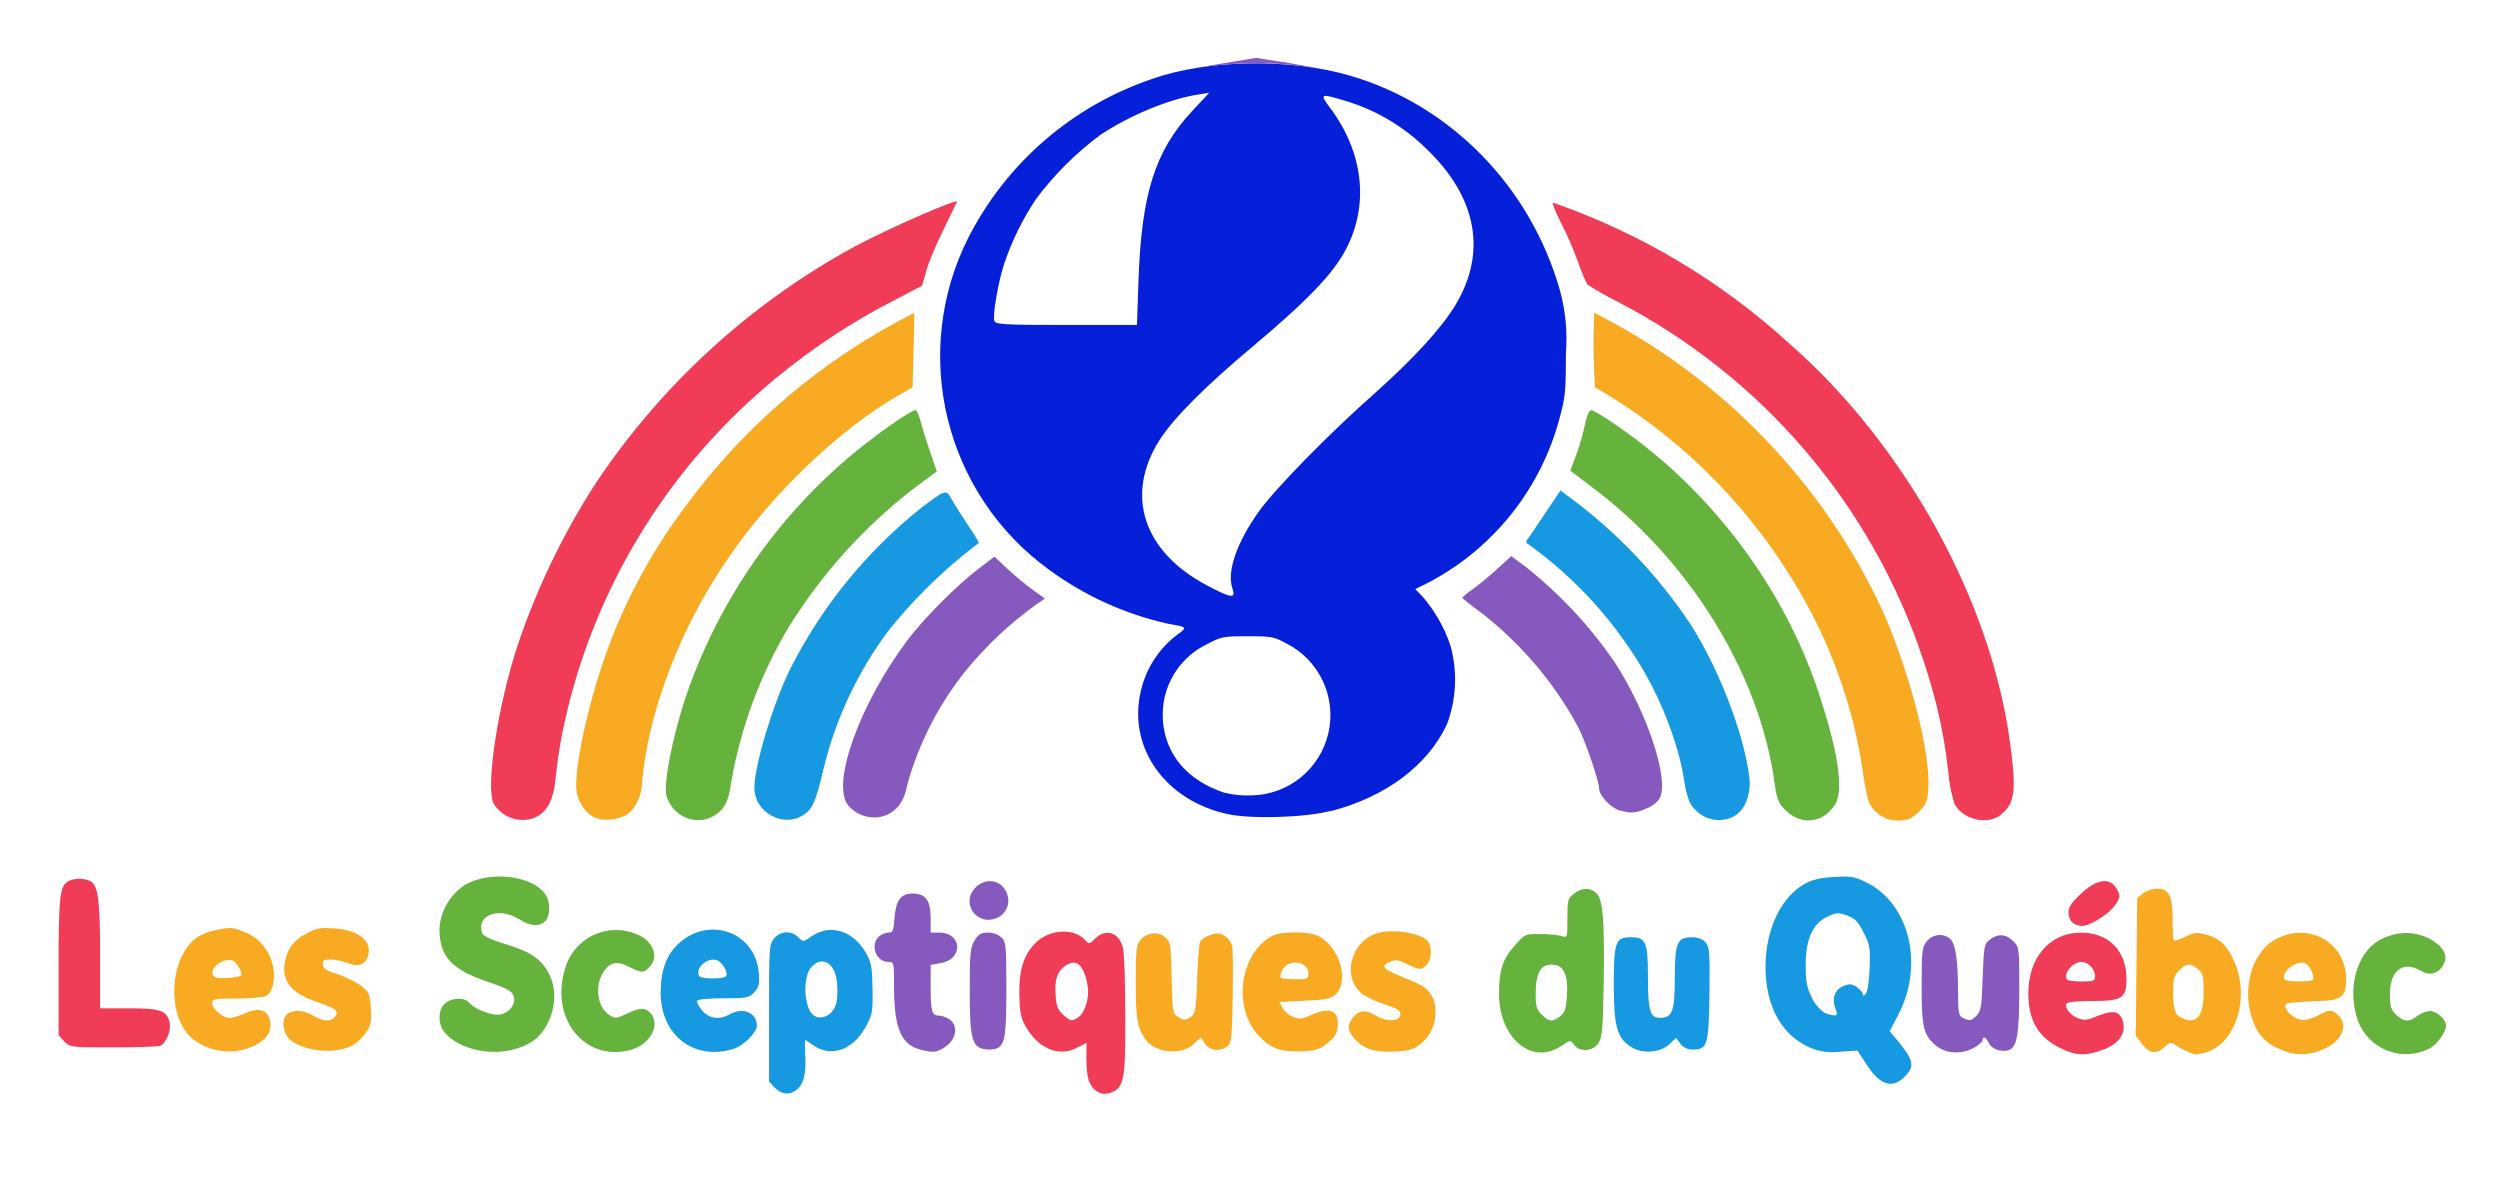
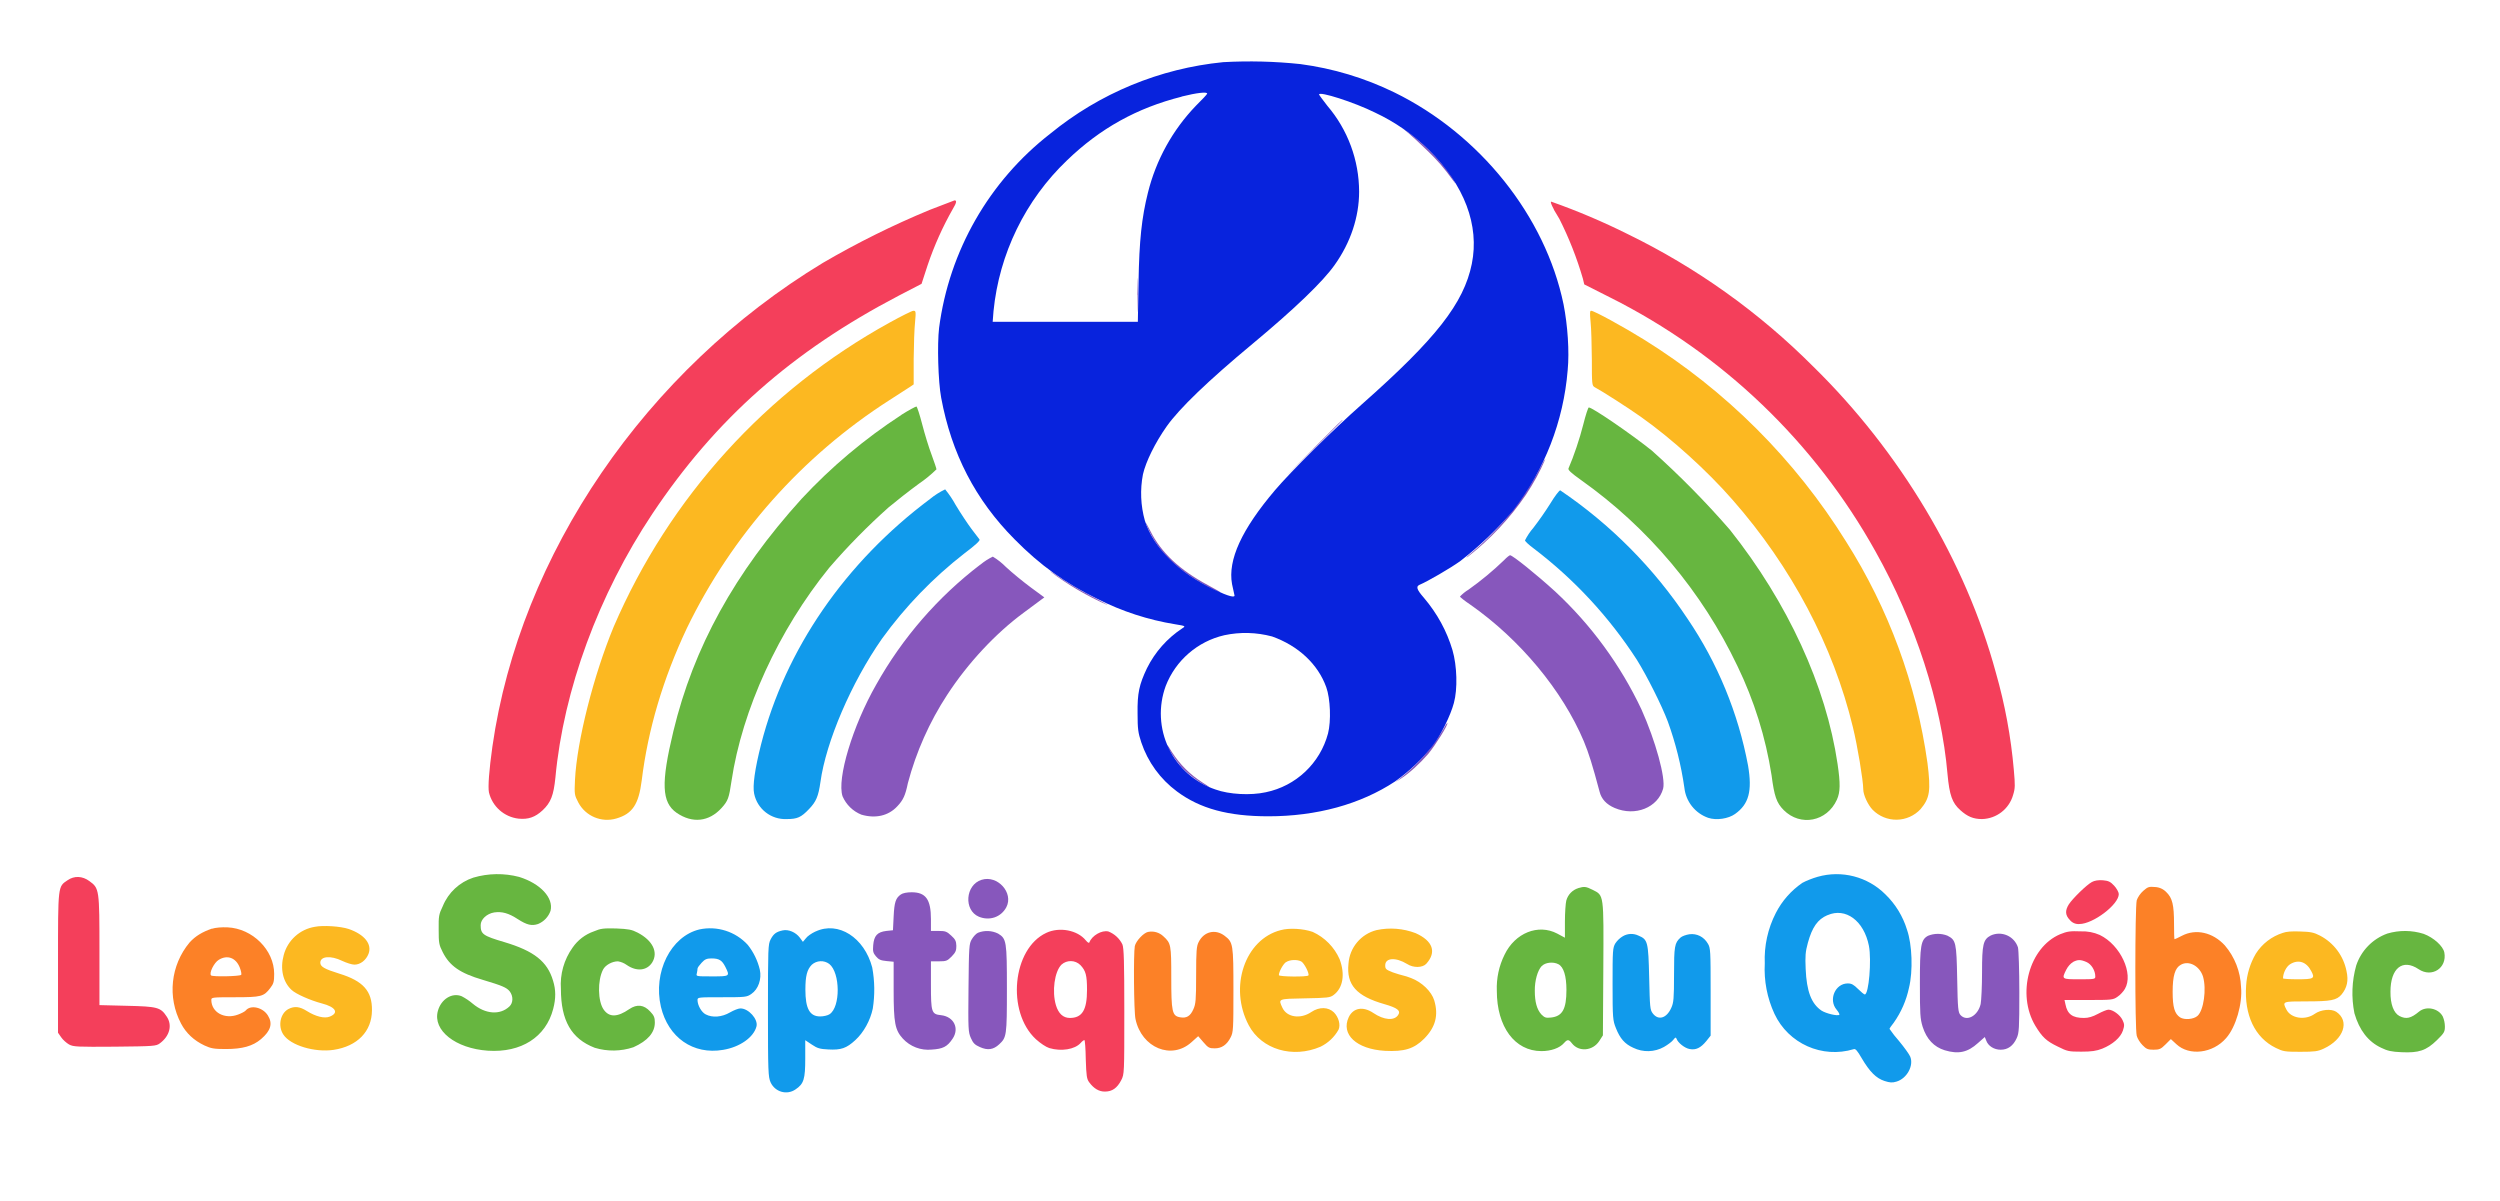
- <svg xmlns="http://www.w3.org/2000/svg" viewBox="0 0 1024 492">
-   <path fill="#0620da" d="M545.3 332.1c-10.6 2.8-33 3.5-42.7 1.3-25-5.5-40.2-26.6-35.6-49a40 40 0 0 1 15.3-24.5c4.1-3 4-3.1-3.8-4.4a130 130 0 0 1-48.6-22A108 108 0 0 1 396.8 97 132 132 0 0 1 472 32.3c22.6-8 56.4-8.5 81-1.3 41.2 12 74 45.6 86 88.1a75 75 0 0 1 2.4 25.5c0 15.2-.2 18-2.6 26.7a107 107 0 0 1-53.1 67l-6 3 3 3.1a60 60 0 0 1 11.4 20 52 52 0 0 1-1.4 32.2c-7.8 16.8-24.9 29.7-47.4 35.6m-50.7-92.3c9.9 5.2 11.7 5.4 10.2 1.1-2.4-6.8 1.8-18.9 10.9-31.6 6.5-9.1 28.3-31.4 46.7-47.7 16.3-14.5 28-27.2 33.7-36.7 13-21.4 8.9-44-11.4-63.6a80 80 0 0 0-34-20.2c-10-3-10.3-2.9-5.8 3.1 14.7 19.7 16.2 43 4 61.9-6 9.1-15.9 19-35.4 35.4Q484 166.3 475.1 180c-14.5 22.6-7 46 19.5 59.9m-87.3-108.4c.6 1.4 4.3 1.6 29.5 1.6h28.9l.6-17.7c1.2-36 6.8-53.6 22-69.9l7-7.5-4.4.7c-12 1.8-28.5 8.7-40.4 16.7a129 129 0 0 0-26.2 26.2 112 112 0 0 0-13 26.5c-2.6 8-4.8 21.4-4 23.4m94.2 193.2a40 40 0 0 0 11 1.1 32.9 32.9 0 0 0 14.3-62.3c-5-2.7-6-2.9-15.8-2.9s-10.9.2-16.5 3.2a32 32 0 0 0-18.2 30.8c.8 14.3 10 25.1 25.2 30.1" />
-   <path fill="#1699e0" d="M328.8 334c-8.4 5.1-19.8-1.4-19.8-11.3 0-8.9 7.2-33.2 14.4-48.2a200 200 0 0 1 54.2-66.7c9.5-7.2 10-7.4 12-3.6 1 1.8 4 6.6 6.7 10.6s4.8 7.4 4.6 7.6l-6.4 5a213 213 0 0 0-30.2 30.4 156 156 0 0 0-27 57.2c-3.2 13.6-4.6 16.6-8.5 19m381.3.4c-6 3.2-13.6 1.1-17.5-4.9-1-1.5-2.2-5.7-2.7-9.4-2-13.8-8.7-32-17.4-46.6a169 169 0 0 0-46.1-50.3c-1.7-1-1.7-1.1 0-3.3l7.2-10.7 5.6-8.3 3.6 2.7a208 208 0 0 1 49.7 52.2c11.5 18 21.8 44.6 24 62.4.9 7-1.8 13.9-6.4 16.2m70 106.7q-7.5 7.5-15.5-5l-3.8-5.8-7.2.5a23 23 0 0 1-12.2-1.7c-12.7-5.5-19.3-19.1-18.1-37.1 1-13.3 6.8-24.6 15.4-29.7 3.6-2 6.3-2.7 12.4-3.1 7-.4 8.4-.2 13.3 2.2 17.8 8.7 23.9 34 13 54.5l-3.4 6.5 3.4 4c6.5 8 7 10.4 2.7 14.7M326.8 446q-4.7 4-9.4-.4L315 443v-28c0-26.6 0-28 2-30.5a6.6 6.6 0 0 1 10-.6c2 2 2 2 5.6-.5 7.9-5.3 17.5-2 22.7 8 1.7 3.3 2 5.9 2.1 14 .1 9.4-.1 10.4-3 15.5-5.2 9.4-14.4 12.4-21.6 7l-3-2c-.2 0-.1 2.5 0 5.6.5 7.5-.4 12-3 14.4m-26.6-16.2c-16.1 4.8-29.6-5.7-29.6-23.2q0-11.8 5.6-18.2c12.1-13.8 33.1-7.6 34.6 10.2.4 4.7.1 5.8-1.9 8-2.1 2.2-3 2.4-12.5 2.4-5.7 0-10.5.4-10.8 1-.4.4.5 2.2 2 4 2.9 3.4 7 4 11.4 1.5 5.3-3 11-.6 11 4.7 0 2.9-5.6 8.4-9.8 9.6m383.6-2c-3.8 3.5-11 4.1-15.6 1.2-5.8-3.6-7.2-8.3-7.2-25.5 0-17.6.7-19.5 6.9-19.5s7.1 1.8 7.1 15.8c0 14.5.8 17.2 5 17.2 5 0 6-2.7 6-16.5 0-14.3 1-16.5 6.9-16.5q3.8 0 5.6 2c1.7 1.9 1.9 3.8 1.7 20.8-.3 21.3-.8 23.2-6.7 23.2q-3.5 0-5.2-2.4l-1.8-2.4Zm63.2-13c1.4.6 3.3 1.2 4.2 1.2 1.4 0 1.5-.4.6-2.8-1.6-4.1-.3-7.7 3.2-9.2 2.5-1 3.4-1 5.5.4 1.4 1 2.5 2.2 2.5 2.8q0 1.4 1.2 0c.7-.7 1.4-5 1.6-10.4.3-8.6.1-9.7-2.5-14.8-2.3-4.6-3.5-5.7-6.9-7-3.7-1.2-4.4-1.1-8 .6q-8.9 4.2-8.8 19.9c0 6.6.5 9 2.4 13a16 16 0 0 0 5 6.2M333.4 416c2.3 1.5 5.5.7 7.5-1.8 1.6-2 2.1-4.1 2.1-8.9 0-7.1-2.5-11.5-6.5-11.5-1.4 0-3.2 1.1-4.4 2.6-3.5 4.4-2.7 17 1.3 19.6m-47-16.2c.9 1.3 10.3 1.3 11 0 1-1.5-1.7-6-4-6.6-4-1-8.8 3.5-7 6.6" />
-   <path fill="#65b23d" d="M292.7 334c-7.4 4.6-17.2.6-19.7-8-1.3-4.7 2.1-22.7 7.6-39.7a223 223 0 0 1 65.9-98c10.3-8.9 26.4-20.3 28.5-20.3.5 0 1.4 2 2 4.3s2.3 8 3.9 12.5l2.8 8.3-9.6 7.1a215 215 0 0 0-51 56.6 186 186 0 0 0-23.7 64.2c-.9 7-2.7 10.6-6.7 13m455-.2c-5.5 3.7-12 2.8-17-2.6-2.3-2.3-3-4.4-3.8-10.3-6.1-45-35-91.7-75-121.5l-8.7-6.6 2.3-6.2c1.3-3.4 3-9 3.6-12.4q1.3-6.1 2.7-6.2c.8 0 5.8 3 11 6.7 38 26.1 68 66.1 82.2 109.3 7.5 22.7 10 38 7.2 44.5-.7 1.6-2.7 4-4.5 5.3m-536.4 95.8c-10.3 3.1-23.2.2-29-6.5-3-3.5-3-9.3-.1-12 2.7-2.5 8-2.7 10-.4 2.3 2.8 9.6 5.5 12.9 4.8 4-1 6.6-4.8 5.1-8-.8-1.7-3.3-3-10.5-5.4-14.8-5-19.7-10.3-19.7-21.7a23 23 0 0 1 10.4-17.9c9.6-5.8 26.8-4.1 32.6 3.3 2.6 3.2 2.6 9.3.2 11.6q-3.8 3.5-10.7-1c-8.5-5.1-17.8-1.4-14.9 6 .4 1 3.7 2.5 7.8 3.8 3.9 1.1 8.7 2.9 10.6 3.9 10.3 5.1 13.9 17.2 8.6 28.5-2.7 5.7-6.6 9-13.3 11m428.2-1.2c-12 8.2-25.5-3.2-25.5-21.3 0-9.7 1.5-14.4 6.6-20 4.1-4.6 4.2-4.6 10.5-4.5 3.5 0 7.4.4 8.6.8 2.3.8 2.3.7 2.3-7.2 0-7.5.2-8.2 2.6-10.1 3.3-2.6 6.8-2.7 9.3-.2 2.7 2.7 3.3 10.4 3 36.7-.4 19-.6 22.3-2.2 24.7-2.2 3.4-7.8 3.8-10 .6-1.5-2-1.5-2-5.2.6m-381 1.5c-18.8 5.2-33.3-12.6-27.1-33.1a21.7 21.7 0 0 1 29.5-14.2c6.7 2.7 9.2 9.3 5.1 13.4-2.5 2.5-3.1 2.5-8.2 0-5-2.7-8.2-2-10.8 2.3-3.5 5.7-2.3 14.2 2.5 17.3 2.5 1.6 2.8 1.6 7.1-.4 5.4-2.7 7.6-2.7 9.8-.4 4.3 4.8 0 12.9-8 15.1m736.4-.4a21 21 0 0 1-28.8-11c-5.4-14.5 0-31 11.6-34.9a21 21 0 0 1 17.2.6c5.6 3 8 6.7 6.3 10.3-1.8 4-5.6 5.3-9.2 3.2-7.5-4.5-13-.5-13 9.5 0 5 .4 6.2 2.6 8.4 3.3 3 5.3 3 8.7.4a10 10 0 0 1 5-2c2.9 0 6.7 3.4 6.7 6 0 2.7-3.8 7.9-7 9.5m-363.4-14c2.9 3 4.5 3.1 7.6.6 1.9-1.5 2.4-3 2.7-8.3q1-13-6.3-12.8c-4.5 0-6.5 3.6-6.5 12 0 5.1.4 6.5 2.5 8.6" />
-   <path fill="#8559bd" d="M364.7 333c-5.3 3.3-12.8 2-17.1-2.9-7.5-8.3 4.3-41.5 24.1-67.9 6.8-9 20.1-22.4 29.2-29.3l6.4-4.9 5.6 5.2c3 2.8 7.7 6.7 10.4 8.6l4.7 3.4-3.7 2.5a150 150 0 0 0-28.7 27 130 130 0 0 0-24 46.8q-1.5 8.4-6.9 11.5m310-2c-4.6 2.1-6.6 2.3-11.4.9-3.6-1-8.3-6.1-8.3-9s-5.5-19-8.6-25.1a149 149 0 0 0-39.8-46.9c-4.1-3-7.5-5.7-7.6-6s2-2 4.4-3.7 7-5.5 10-8.3l5.6-5.1 5.7 4.2a179 179 0 0 1 36.7 39.3c12.8 19.7 22 46.6 18.7 55q-1.2 2.8-5.3 4.7m134 98c-4.9 3-11.7 2.7-15.8-.7-5.2-4.4-5.9-7.5-5.9-24.6 0-14.1.2-15.7 2-18 2.4-3 6.4-3.6 9.4-1.4 2.4 1.7 3.5 8.4 3.5 21.5.1 10 .2 10.3 2.6 11.4 2.2 1 2.9.9 4.8-1 2-2 2.3-3.5 2.7-15.8.5-12.8.6-13.7 2.9-15.5 3.2-2.6 6.7-2.4 9.6.6 2.5 2.4 2.5 2.7 2.5 20 0 18.6-1 23.8-4.6 24.7-3.1.8-6.8-.6-7.9-3-1-2.3-2.5-3-2.5-1.2 0 .6-1.5 2-3.2 3m-421.6-.3c-3.6 2.4-4.6 2.6-10 1.3-8.2-2-11.1-8.7-11.1-26 0-9.8 0-10-2.4-10-5 0-7.5-7-3.8-10.4a7 7 0 0 1 4-1.6c1.7 0 2-.8 2.4-6 .5-7.2 2.6-10 7.4-10 5.3 0 7.4 2.8 7.4 10v6h3.5c9.5 0 10 11 .5 12.5l-4 .7v8.8c0 10.4.5 12 3.4 12 1.2 0 3.2.7 4.4 1.6 3.6 2.5 2.7 8.1-1.7 11.1m21.5.5c-.6.4-2.2.7-3.6.7-7-.2-8-3-8-24.1 0-15.5.2-17.6 2-20.6 1.6-2.6 2.6-3.2 5.5-3.2a8 8 0 0 1 5.5 2c1.9 1.9 2 3.3 2 21 0 18.6-.5 22.3-3.4 24.2m-.3-53.3c-8.3 3.8-15.3-6-8.9-12.4 3.5-3.5 8.7-3.4 11.5.1 3.4 4.3 2.1 10.2-2.6 12.3m131.2-348a157 157 0 0 0-48.3-.3l6.2-1.1 16.8-2.8 14.2 2.2zm39.1 13.8" />
-   <path fill="#f13c58" d="M220.6 334.1c-6 3.6-14.2 1.5-18.2-4.6-3.8-5.9 1.4-40.7 9.9-66a296 296 0 0 1 32-66A300 300 0 0 1 350 101c14.7-7.8 42-19.7 42-18.4L386.5 94c-3 6-6.2 13.6-7.1 17l-1.7 6-12.6 6.6a269 269 0 0 0-65 47.3 253 253 0 0 0-66.5 115.2c-3.3 13-4.8 21-6.1 33.4-.8 7.6-3 12.2-7 14.6m598.8-.2c-5.4 4.2-15.5 1.7-18.7-4.6a57 57 0 0 1-2.6-13.2c-1.7-15.6-4.7-29-10-45.1a256 256 0 0 0-125.6-147.5 121 121 0 0 1-12.1-6.9c-.6-.6-2.3-4.7-3.9-9.1a132 132 0 0 0-7-16.2c-2.3-4.6-3.8-8.3-3.3-8.3a280 280 0 0 1 96.8 57.7c47.5 41.6 82.8 105.6 90.5 164.1 2.6 19.4 1.9 24.4-4.1 29.1M456.2 447c-3.7 2-7.3 1-9.5-2.8q-1.7-2.8-1.7-10v-7l-4 2c-7.5 4-16.3 0-21.3-9.5-1.7-3.3-2.1-5.9-2.2-13.1 0-10 1.9-15.7 6.9-20.6 5.5-5.4 15.6-6 20-1 1.7 1.8 1.8 1.8 4.1-.5 4.3-4.3 9.7-2.7 11.4 3.4.6 1.8 1 14 1 27.2.2 25.5-.4 29.6-4.7 32M65.4 428.4c-1 .3-9.5.6-19.1.6-17.2 0-17.5 0-20-2.4L24 424v-28c0-28.7.5-33.2 4-35.1a11 11 0 0 1 9 0c3.2 1.7 4 7.6 4 30.3V413h11.8c13 0 15.6.9 16.7 6 .7 3.3-1.5 8.4-4 9.4m796 1.5c-7.2 2.7-10.8 2.6-17-.3-9.4-4.4-13.7-11.4-13.7-22.6-.1-14.6 8.7-25 21.5-25 11.4 0 18.7 7.4 18.7 19 0 7.9-1.8 9-14 9-5.4 0-10.1.4-10.5 1-1 1.6 1.3 4.7 4.5 6 2.8 1.1 3.8 1 8.5-1 6.2-2.5 9-1.7 10.1 2.6 1.2 4.8-1.8 9-8 11.3m0-54.7c-5.8 4-8.8 4.8-11.6 3.4q-2.4-1.1-2.7-4.2c-.2-2.5.5-3.9 4.5-7.8 6.9-6.7 12.4-7.5 15.3-2.4 1.3 2.5 1.3 3 0 5.5a21 21 0 0 1-5.5 5.5m-426.1 40.5c3.2 2.7 3.5 2.8 6.4.8 2.6-2 4.4-8 3.6-12.6q-2.2-13-9-8.4c-3.4 2.2-4.7 6-4.1 12.4.3 4.4 1 5.9 3.1 7.8m411.3-14.4c.3.4 3 .7 6 .7 4.8 0 5.3-.2 5.3-2.2 0-2.9-2.8-5.8-5.6-5.8-3.7 0-7.8 5.3-5.7 7.3" />
-   <path fill="#f8ab22" d="M257.7 332.9c-3.3 3-11 3.8-14.9 1.6A15 15 0 0 1 236 322c0-13 6.7-40.6 14.7-60.9a229 229 0 0 1 30.2-53.9 262 262 0 0 1 93.5-79c.2.3 0 7.2-.2 15.4l-.4 15-7.2 4.2c-21 12.3-45.5 35-62.5 57.7-15.7 21-27 43-34.5 67.3A165 165 0 0 0 263 320c0 5.2-2 9.9-5.3 13m528-.2c-3 2.7-4.5 3.3-8 3.3a13 13 0 0 1-12-7.1c-.8-1.9-2-7.4-2.6-12.4a206 206 0 0 0-29.3-79.8 229 229 0 0 0-80.5-78.2 259 259 0 0 1-.3-30.5 259 259 0 0 1 118.6 123.1c11.3 26.4 19.4 58.4 18.2 72.5-.4 5-1 6.1-4.1 9M904 430.9a21 21 0 0 1-4.5 1c-1.3 0-6.5-2.4-8.8-4.1-1.4-1-2.1-.9-4 1q-5 4.7-9.3-1.2l-2.6-3.4.3-28.2.3-28.2 2.4-1.9c1.3-1 3.8-1.9 5.6-1.9 5 0 6.5 2.8 6.5 12.6 0 4.4.2 8.3.5 8.6s2.4-.4 4.7-1.5c3.6-1.8 4.6-2 8.7-.8 5.7 1.4 9.2 5.1 12 12.5 5.4 14.5-.3 31.6-11.8 35.5m-799-3a24 24 0 0 1-26.7-2.9c-10.5-9.7-8.7-33.9 3-41.5a30 30 0 0 1 7.8-2.7c4.8-1 6.2-1 10.4.7a19 19 0 0 1 12 13c1.6 5.7.5 11.8-2.6 13.5-1 .5-6.4 1-12 1-9.2 0-10 .1-10 2 0 2.2 4.5 6 7.2 6 1 0 3.9-.9 6.3-2 5.3-2.4 9-1.5 10.1 2.6q1.6 6.4-5.4 10.2m438.6-.5c-3.3 2.6-4.7 3-10.5 3.3-8.5.3-12.7-1.1-17.3-6-11.2-11.4-8.3-34.2 5.3-41.3 3.6-1.9 15-1.8 18.7 0 9 4.7 13 18.7 7 24.2-1.7 1.5-4.2 2-12.5 2.4l-10.3.5 1.2 2.4c.7 1.4 2.6 3 4.3 3.7 2.6 1 3.6 1 7.3-.7q11.9-5.3 11 4.7c-.3 2.9-1.2 4.4-4.2 6.8m406.6 3a20 20 0 0 1-16.3-.5 18 18 0 0 1-10.6-10.1 32 32 0 0 1 .2-25.6c1.4-2.9 4-6.3 5.8-7.6 13.6-10.2 31.6-1.8 31.6 14.7 0 7-2.1 8.7-11.2 8.8a152 152 0 0 0-12 .8c-2.6.2-2.2 2.7.8 5 3.3 2.6 6 2.6 10.9.1s5.6-2.5 8.3 0c4.6 4.3.9 11.6-7.5 14.4M489 427.6c-5 4.8-15.7 3.8-19.8-1.8-3.3-4.6-4-8.4-4-23.3 0-12.7.2-15.3 1.7-17.2 2.5-3.3 7.2-4 10.2-1.5 2.4 2 2.5 2.5 2.8 16.6s.4 14.7 2.7 16.2c1.8 1.2 2.8 1.3 4.4.4 2.6-1.4 3-2.9 3.4-17.5.2-6.6.8-12.8 1.1-13.7.5-1 2.3-2.2 4.2-2.8 2.9-1 4-.9 6 .4a8 8 0 0 1 3 4c.3 1.2.4 10.7.2 21-.3 17.2-.5 18.9-2.2 20.2-3.2 2.3-7.3 1.8-9.2-1.2l-1.7-2.5Zm-344.4.5c-6.6 3.7-19 2.8-25.3-1.8-3.4-2.5-4.3-9-1.6-11 2.6-1.9 6.9-1.6 10.6.7q5.9 3.5 8.6.8c2.4-2.4 1-3.7-6.8-6.3-11.5-3.8-15.5-9.4-13-18.2 1.2-4.7 3.8-7.6 9.3-10.4 3.4-1.8 5.2-2 11-1.6 9.8.8 15.2 5.4 13.3 11.4-1 3.4-4.2 4.5-8.2 2.8-2-.8-5.2-1.5-7-1.5-3 0-3.5.3-3.2 2.2.2 1.7 1.7 2.6 6.5 4 3.4 1.2 7.6 3.3 9.4 4.8 3 2.4 3.3 3.3 3.7 9 .3 5.6 0 7-2 10a20 20 0 0 1-5.3 5.1m436.2.3c-2 1.5-4.6 2.1-9.5 2.3-8 .3-11.7-.7-15.4-4.1-3.8-3.6-4.4-6.3-2-9.5 2.5-3.4 5.4-3.7 9.7-1.1 4.4 2.7 10 2.4 10-.5 0-1.6-1.3-2.4-6.1-4a46 46 0 0 1-8.7-3.8c-9.5-6.3-6.1-22 5.4-25.5 6.8-2 19 .2 21 3.8 1.5 3 1 7.5-1 9.4-2.3 2-2.6 2-7.9-.5-3.5-1.7-4.8-2-6.8-1-4.5 2-3.6 2.9 9.1 8 7 2.7 9.8 6.9 9.3 13.9a16 16 0 0 1-7.1 12.6m312.6-11.6q9.3 4.7 9.2-10.5c0-6.7-.3-7.7-2.4-9.4-3-2.5-4.7-2.4-7.6.6-2 2-2.5 3.4-2.5 8.2 0 7.6.7 9.9 3.3 11.1m42.4-15.6c.5 1 10.7 1 11.5.2 1.1-1-1.3-6.3-3.2-6.9-3.9-1.2-10 3.8-8.3 6.8M88 400.2c1.3.9 9.8.3 10.8-.7.8-.7-1.9-5.4-3.4-6-4.4-1.7-11 4.3-7.4 6.7m436.6.3c.4.3 3 .6 6 .6 5 0 5.3-.1 5.3-2.5 0-5-8.5-6-10.8-1.1-.6 1.3-.8 2.7-.5 3" />
+ <svg xmlns="http://www.w3.org/2000/svg" viewBox="0 0 1810 869">
+   <path fill="#fc8127" fill-rule="evenodd" d="M1551.7 645c-2.1 1.8-4 4.7-4.7 6.8-1.3 4.9-1.4 93.5 0 98.1.5 2 2.4 5 4.2 6.8 2.7 2.8 3.9 3.3 8 3.3 4.2 0 5.3-.5 8.6-3.8l3.9-3.9 4 3.7c9.3 8.7 26.4 6.7 36-4.4 7.1-8 12-25 10.8-37.1a49 49 0 0 0-11.7-30c-8.7-9.5-21-12.3-31.1-7-2.7 1.4-5 2.5-5.3 2.5s-.4-5-.4-11c0-13.9-1.2-18.8-5.5-23a12 12 0 0 0-8.3-3.8c-4.4-.4-5.2-.1-8.5 2.8M153.5 672.3c-7 2.4-12 5.4-16.2 10a53 53 0 0 0-6.2 58.8q5.5 10.4 16.9 15.8c4.8 2.2 6.8 2.6 15.5 2.6 12 0 19.5-2.1 25.5-7.2 7-6 8.6-11.2 5-17-3.6-6-12.5-8-16-3.8-.6.8-3.1 2.1-5.5 3-9.8 3.8-19.5-1.5-19.5-10.6 0-1.8.9-1.9 17-1.9 19.2 0 21-.5 25.7-6.7 2.4-3.1 2.8-4.6 2.8-10.2 0-17.3-15.7-32.9-33.8-33.7-4.2-.2-8.8.2-11.2 1m677.7 2.3c-3.3.7-8.8 6.6-9.6 10.3-1 5.3-.7 47.5.5 52.8 4.4 20.9 26.2 29.8 40.6 16.7l4.8-4.3 3.8 4.4c3.4 4 4.3 4.4 8.1 4.4q7.6.1 11.6-8c1.9-3.6 2-6 2-34 0-33.5-.2-34.8-6.4-39.5-6.7-5.1-15-3.1-18.8 4.6-1.5 2.9-1.8 6.4-1.8 23.9 0 18-.3 21-2 24.7-2.2 5-5 6.7-9.7 5.8-5.7-1-6.3-4-6.3-29 0-23.4-.2-24.6-5.7-29.6-2.9-2.8-7.1-4-11-3.2m-672.9 20.2c-3.4 2-7.2 9.7-5.6 11.3 1.1 1.1 20.6.7 21.8-.4.4-.4 0-2.8-1-5.3-2.8-7.1-9-9.4-15.2-5.6m1420.5 3.6c-4.2 2.3-5.9 8-5.9 19.6 0 11.2 1.4 15.8 5.4 18.5 3.2 2 9.8 1.4 12.6-1.1 4.5-4 6.6-19.4 4-28.4-2.4-7.7-10.2-12-16.1-8.6" />
+   <path fill="#8757bc" fill-rule="evenodd" d="M1019.5 96.2c2.2 1.8 8.2 7.3 13.3 12.3 8.2 7.9 12.1 12.4 19.5 22.5 1.7 2.4 1.7 2.4 0-.9-4.8-8.9-20.1-25-32.3-34l-4.5-3.2zm-196 117.3c0 11 0 15.6.2 10.3s.2-14.3 0-20c-.1-5.7-.3-1.3-.3 9.7M951 324.8l-20.5 20.7 20.8-20.5 20.7-20.7c0-.8-2 1.2-21 20.4m164.6 13a205 205 0 0 1-51.6 63.7q-3.8 3.3-1.3 1.7a200 200 0 0 0 42.1-44.9 167 167 0 0 0 14-25.7c-.2-.3-1.7 2.1-3.2 5.3m-286 41.2a75 75 0 0 0 20.7 29.3c7 6.2 17.3 13 26.4 17.6 10 5 8.7 3.5-2-2.2-20.6-11-34-23.6-41.8-39.2-2.2-4.4-3.7-6.9-3.3-5.5m259.3 26.6a223 223 0 0 1-25.7 21.3 30 30 0 0 0-6.2 5c0 .4 3.4 3.1 7.7 6 35.8 25.1 66.5 62 82 98.8 3.6 8.7 6.2 17 11.4 36.5q2 8 11 11.8c14.8 6.3 31.2-.3 35-14 2-7.5-5.5-34.7-15.7-57.4a279 279 0 0 0-62.4-85.3c-13.7-12.5-30.9-26.3-32.7-26.3-.5 0-2.5 1.6-4.4 3.6m-379.2 3.2a284 284 0 0 0-75.4 87c-17 29.8-28.5 68-24.3 80.7a25 25 0 0 0 13.6 13.3c10.2 3 19.6.9 26-6 4.3-4.5 5.9-8 7.7-16.8a220 220 0 0 1 28.5-64c15-23 35-44.4 55.2-59.3l12.8-9.5 2.3-1.7-9.8-7.2c-5.4-4-13.5-10.6-18-14.8a48 48 0 0 0-9.5-7.5 44 44 0 0 0-9 5.8m50.6 5a209 209 0 0 0 41.3 24.2c.5 0-5-3.1-12.3-6.8-7.2-3.7-16.8-9.4-21.4-12.6s-8-5.3-7.6-4.8m284.2 114.8a128 128 0 0 1-30.6 34.7l-3.5 2.8 3.5-2.2c6.3-4 14.2-11.3 20-18 5.3-6.4 14.7-21.5 13.9-22.4-.3-.2-1.7 2-3.3 5.1m-199.6 11c0 1.5 5.7 10.2 10.2 15.6a74 74 0 0 0 20 14.8c.7 0-1.5-1.6-4.8-3.6a72 72 0 0 1-21.8-21.7c-2-3.4-3.6-5.7-3.6-5.1M710.6 637c-11.7 3.7-13 22-1.9 26.7 7.8 3.2 16.1.3 19.9-6.9 5.4-10.4-6.4-23.5-18-19.8m-58.4 10.6c-3.7 2.6-4.7 5.5-5.2 15.9l-.5 10-4.8.5c-6.5.8-8.9 3.4-9.5 10.3-.4 4.6 0 5.7 2 8.1s3.5 3 7.6 3.4l5.2.5v20.6c0 23.7 1 28.8 6.6 35a25 25 0 0 0 21 8c8-.5 11.2-2 15.1-7.9 5-7.4 1-15.9-8.3-17-7-.7-7.4-2-7.4-22.2V696h5.8c5.3 0 6-.3 9.2-3.5 2.9-3 3.4-4.3 3.4-7.7-.1-3.5-.8-4.8-3.8-7.5-3.1-2.9-4.2-3.3-9-3.3H674v-8.5c0-14.3-3.7-19.5-14-19.5-3.4 0-6.4.6-7.8 1.6m55.9 27.7c-1.4.6-3.4 2.8-4.5 4.7-2 3.3-2.1 5.3-2.4 35.2s-.2 32 1.7 36.3c1.6 3.7 2.9 5 6.6 6.6 5.6 2.5 9.7 1.9 13.9-2 5.4-5 5.6-6.3 5.6-40.2 0-34.5-.3-36.3-6.4-40a18 18 0 0 0-14.5-.6m687.8 2.2c-5.2 2.8-5.9 7-5.9 34.4 0 22.3.2 25.6 2 31.5q4.3 13.4 16 17c10 3 16.6 1.5 24-5.2l5-4.4 1 2.5c1.4 4 5.7 6.7 10.5 6.7q7.8 0 11.6-8.4c1.7-3.7 1.9-7 1.9-33.1 0-16-.5-30.6-1-32.6a14.4 14.4 0 0 0-19.7-8.6c-5.5 2.9-6.3 6.4-6.3 26.6 0 9.9-.5 20.3-1 23-2 8.6-10 13-14.6 8-1.7-2-2-4.3-2.4-26.3-.5-26.5-.9-28-7.1-31.2a19 19 0 0 0-14 .1" />
+   <path fill="#119aeb" fill-rule="evenodd" d="M673.3 361.3C612 407.1 568.6 470 551 539c-4.5 17.8-6.2 30-5 35.6a23 23 0 0 0 23.7 18.4c7.5 0 10.3-1.2 16-7.2 5.2-5.4 6.8-9.2 8.3-19.6 4-29.1 22.3-71.9 44.5-103.7a304 304 0 0 1 59.8-61.9q11.6-8.7 10.9-10l-5.8-7.6c-2.7-3.6-7.9-11.4-11.5-17.4a74 74 0 0 0-7.6-11.3 54 54 0 0 0-11 7m449.1 3.3a225 225 0 0 1-12.2 17.5 44 44 0 0 0-6.1 9.1c0 .7 2.8 3.3 6.2 5.8a319 319 0 0 1 74.8 80.7c7.4 11.9 18 33 22.4 44.7a241 241 0 0 1 12 48 26 26 0 0 0 17.2 21.7c6 2 14.6.7 19.5-2.8 10-7.1 12.5-16.6 9.4-35a282 282 0 0 0-43.8-106.3 338 338 0 0 0-92.2-93c-.7 0-4 4.3-7.2 9.6M1316 634.8c-3.6 1-8.6 3-11.1 4.4a59 59 0 0 0-19.2 21.8 73 73 0 0 0-8 36.5 77 77 0 0 0 7 36.5 48 48 0 0 0 57.4 25.6c1.2-.5 2.6 1 5.8 6.6 5.8 9.8 10.4 14.4 16.4 16.4 4 1.3 5.7 1.4 8.7.5 7.6-2.2 12.7-11.6 10-18.1-.7-1.7-4.3-6.7-8.1-11.3a89 89 0 0 1-6.9-8.8c0-.3 1.4-2.4 3.1-4.5a68 68 0 0 0 11-25.2c3-12.2 2.3-31.3-1.4-42a60 60 0 0 0-15.7-25.7 50 50 0 0 0-49-12.7m7 27.8c-7 3-11 8.7-14.1 20-1.8 6.5-2 9.6-1.6 18.9.7 16.2 4.1 25.2 11.5 30.2 3.3 2.1 11.7 4.1 12.9 3 .3-.4-.6-2-2-3.7-6.1-7.2-1-19 8.1-19 2.7 0 4.3.9 7.4 4 2.2 2.2 4.4 4 4.9 4 2.9 0 5-24.8 3-35.2-3.6-18.2-16.9-28-30-22.2m-816.7 10.3c-20.8 5-33.7 31-27.9 56 5.3 22.3 23.4 34.9 45 31.2 12.2-2 22.2-9.1 24.2-17 1.3-5.2-5.8-13.1-11.7-13-1.4 0-4.7 1.3-7.5 2.9-5.8 3.4-12.7 4-17.6 1.4-3-1.5-5.9-6.6-5.9-10.4 0-2 .6-2 17.8-2 17 0 17.9-.1 21.2-2.4 5-3.4 7.6-10.7 6.1-17.6a46 46 0 0 0-8.7-17.9 37 37 0 0 0-35-11.2m84 1.5c-2.8 1.3-6 3.5-7 5l-2.1 2.5-2.2-3c-3-4-8.3-6.2-12.4-5.3-4.7 1-6.7 2.5-8.8 6.6-1.8 3.5-1.9 6.3-1.9 51.5 0 44.4.2 48 1.9 51.9 3.2 7 11.8 9.5 18.1 5.1 6-4 7-7.5 7-22.4v-13.2l4.8 3.2c4 2.7 5.8 3.2 11.9 3.5 9.2.5 13.1-.8 19.6-6.8 6-5.5 10.8-14.2 12.6-22.8a88 88 0 0 0-.4-29.7c-5.7-21.8-24.6-33.8-41-26.1m584.5 3.4a17 17 0 0 0-5.5 5.2c-1.9 3.3-2 5.1-2 29.5 0 24.8.2 26.3 2.4 31.8 3 7.6 6.4 11.5 12.6 14.3a24 24 0 0 0 22.2-.6c2.8-1.6 6-4 6.8-5.2 1.4-1.8 1.8-2 2.3-.8 1 3 6 6.9 9.5 7.5 4.5.9 8-.8 12.1-5.8l3.1-3.9v-31.6c0-29.9-.1-31.9-2-35-2.9-5-8-7.5-13.4-6.8-2.5.4-5.3 1.4-6.4 2.4-4.3 3.9-4.7 6.2-4.7 26.9 0 17.3-.3 20.3-2 24-3.4 7.6-9.4 9.3-13.4 4-2-2.6-2.1-4.5-2.6-26-.6-25.8-1-27.5-7.7-30.3a12 12 0 0 0-11.3.4M508 697c-1.6 1.7-3 3.6-3 4.3s-.2 2.1-.5 3.4c-.6 2.2-.6 2.2 11 2.2 13 0 13.1 0 9.6-7-2.4-4.7-4.5-6-10-6-3.4 0-4.8.6-7.1 3.1m79.7 1.5c-3.4 3.5-4.6 8.1-4.6 18 0 13.7 3.1 19.4 10.7 19.4 2.4 0 5.5-.7 6.8-1.6 8-5.2 7.8-30-.2-36.4a10 10 0 0 0-12.7.6" />
+   <path fill="#67b640" fill-rule="evenodd" d="M652.6 300.4a386 386 0 0 0-72.3 60.8c-48.4 53.5-78.2 107.6-92.8 168.3-9 37.5-8.5 51.4 2.4 59 11.4 7.8 23.4 6.5 32.5-3.5 4.7-5.2 5.4-7.2 7.2-19.5 7.7-51.6 34.1-109.3 70.8-154.5a469 469 0 0 1 43.1-43.8c5-4.2 14.7-11.8 21.8-17a92 92 0 0 0 12.7-10.4c0-.6-1.6-5.3-3.5-10.5-2-5.2-5-15-6.8-22s-3.7-12.8-4.2-13c-.5 0-5.5 2.6-11 6.1m493.8 6.9c-2.5 10-6.9 23.1-10.7 31.8-.5 1.1 1.7 3.2 9 8.4a349 349 0 0 1 113.3 134.7 281 281 0 0 1 24.7 79c2 15.4 3.6 20 8.8 25.3 12.1 12.1 31.3 8.4 38.5-7.5 2.5-5.5 2.6-11.7.5-25.9-8.3-56.4-36.1-116.9-78-169.6a639 639 0 0 0-56.5-57.3c-15.1-12.1-43-31.2-45.6-31.2-.5 0-2.3 5.5-4 12.3M342.7 635.4a36 36 0 0 0-22.1 20.6c-2.9 6-3.1 7.3-3 17 0 9.6.2 11 2.9 16.3 5 10 12.6 15.3 29 20.1 14.1 4.2 17.3 5.6 19.5 8.3 2.7 3.5 2.6 8.4-.2 11-6.8 6.4-17.4 5.6-26.5-2a43 43 0 0 0-8-5.4c-7-2.9-15 2.1-17.3 10.7-3.8 14 12.8 27.1 36.2 28.7 24.1 1.6 42-9.8 47.3-30.2 2-7.6 2-13.8-.1-20.5-4.1-13.9-13.8-21.5-35.2-27.9-15.6-4.6-17.2-5.8-17.2-12.3 0-4.2 4.4-8.3 9.8-9.2 5.6-.8 10.4.5 17 4.8 6.7 4.3 10.1 5.1 14.7 3.6a16 16 0 0 0 9.1-9.6c2.3-9.3-7.3-19.7-22.7-24.5a62 62 0 0 0-33.2.5m800 7.6a13 13 0 0 0-8.7 9c-.5 1.9-1 8.8-1 15.2v11.7l-5.6-3c-13.7-7.2-30.5-.5-38.1 15.3a54 54 0 0 0-5.6 26.2c0 26 13 43.6 32.3 43.6 7 0 13.2-2.2 16.4-5.9 2.4-2.7 3.4-2.7 5.7.3 5 6.4 15 5.5 19.7-1.6l2.7-4.2.3-48c.3-54.9.5-53.2-7.8-57.4-4.8-2.4-6-2.5-10.4-1.2M430 674.3a31 31 0 0 0-15.4 11.7 46 46 0 0 0-8.5 30.1c0 22.8 7.6 36 24.5 42.5a46 46 0 0 0 28-.4q15.6-7 15.5-18c0-3.4-.6-5-3.3-7.8q-6.8-7.5-15.2-1.8c-8.7 6-14.5 6-18.5.4-4.3-6-4.6-21.1-.5-29 1.7-3.3 6.6-6 10.8-6a15 15 0 0 1 6.3 2.6c7.2 5 14.7 4.2 18.5-1.8 4.5-7.3.4-15.9-10.6-21.6-4.3-2.2-6.5-2.6-15.5-3-9.2-.2-11.2 0-16.1 2.1m1298.4 1.6a37 37 0 0 0-22.5 23.1 74 74 0 0 0-1.3 34.6q5.3 18.4 19.4 25c4.5 2.2 7.4 2.9 14.7 3.2 12.5.6 17.9-1.2 25.6-8.7 5.3-5.2 5.8-6 5.8-10a19 19 0 0 0-1.5-7.1c-3.1-6-12-7.9-17.2-3.6-5.9 4.9-9.3 5.7-14.2 3.2-4.2-2.2-6.6-8.6-6.5-17.6 0-17.1 8.8-24.1 20.4-16.3 9.5 6.4 20.7-.8 18.6-12.1-.9-4.6-7.7-10.8-15-13.5a45 45 0 0 0-26.3-.2m-612.2 23.5c-3 3.2-5.1 10.6-5 18 0 8 1.5 13.4 4.7 17 2.4 2.4 3.3 2.7 7 2.3 8.3-.9 11.2-6.1 11.2-20 0-10-2-16.6-5.8-18.6s-9.6-1.3-12 1.3" />
+   <path fill="#fcb821" fill-rule="evenodd" d="M644 233.6a458 458 0 0 0-199.7 220.2c-14.5 35-26.6 82.7-28 110.7-.5 10.7-.4 11.1 2.4 16.5a23.6 23.6 0 0 0 27.5 11.6c11.7-3.4 16.2-10.2 18.4-27.5q6.8-55.4 32.7-110.3a407 407 0 0 1 146.5-165L659 280l2.5-1.7v-18.4c.1-10.1.5-22.1 1-26.6.7-7.8.6-8.3-1.2-8.3-1 0-8.8 3.9-17.3 8.6m507.6-.3c.5 4.5.8 16.7.9 27 0 17.8.1 18.9 2 20 5.8 3.1 24.3 15 33.5 21.5 22.2 15.7 48 39 66.4 60.1 42.7 48.6 73 106 87.1 164.6 3.3 13.4 7.5 38.7 7.5 45 0 4 3.4 11.3 6.8 14.8a24 24 0 0 0 34.7-.5c6.7-8 7.5-13.2 5-33.3a404 404 0 0 0-59-160.5A455 455 0 0 0 1190 245.7c-14.5-9-35.8-20.7-38-20.7-1 0-1 1.7-.4 8.3M228 671a28 28 0 0 0-22.6 20.5c-2.7 9.9-.6 19.4 5.7 25.2 3 2.9 13.6 7.6 22 9.8 10 2.6 12.4 6.8 5.7 9.5-3.8 1.6-10.2 0-16.6-4-5.2-3.3-9-3.7-13.3-1.5-6 3.1-7.9 12.4-3.7 18.6 5.2 7.8 22.6 13 36.3 11 17.2-2.6 27.7-13.3 27.8-28.6.2-14-6.4-21.3-23.7-26.6-10.6-3.3-13.7-5-13.7-7.9 0-4.7 7.5-5.4 15.9-1.3 3 1.4 7 2.7 8.8 2.7 4.3 0 8.4-3.2 10.2-7.8 2.7-7-2.8-14-14.3-18-6-2-18.6-2.8-24.5-1.6m699.3 2.4c-26 6.6-37.8 41.4-23.2 68.9 9.3 17.5 31.8 24.2 52 15.5a30 30 0 0 0 13-12.3c1.6-3.5.1-9-3.3-12.5-4.1-4-10.6-4.2-16.4-.3-7.8 5.3-17.6 3.9-20.9-3-3.1-6.7-3.5-6.5 16.3-6.9 16.3-.3 18.2-.5 20.7-2.4 6.8-5 8.5-14.9 4.4-25.9a39 39 0 0 0-19.5-19.8c-6.8-2.4-17-3-23.1-1.3m69.3 0a27 27 0 0 0-20.3 24.3c-1.6 15.3 5.7 23.5 26 29.3 9.4 2.7 12 4.7 10 7.8-2.8 4.4-10.3 3.8-18-1.4-7.4-5-14.5-3.8-17.8 3-5.9 12.5 5.6 23.2 26.2 24.4 14 .7 21-1.4 28.4-8.8 8.2-8.3 10.5-16.9 7.3-27.7-2-6.5-8.9-13.2-16.8-16.2a47 47 0 0 0-6.7-2.1c-.5 0-3.4-1-6.5-2-5-2-5.5-2.4-5.5-5.1 0-5.5 7.6-6 15.8-1 4.6 3 11.2 2.8 13.9-.1 7.7-8.5 4.8-16.6-7.7-22.2a50 50 0 0 0-28.3-2.2m656.2 2a36 36 0 0 0-19.6 15.1 52 52 0 0 0-7 23c-1.5 21.3 6.3 37.8 21.5 45.2 5.3 2.6 6.6 2.8 17.7 2.8 10.4 0 12.7-.3 17-2.3 14.5-6.7 19-20 9-26.7-3.7-2.3-11.1-1.6-15.5 1.5-6.8 4.9-17.2 3.4-20.5-3-3.1-6-3-6 14.3-6 17.9 0 22-.8 25.6-5 4-4.9 5.1-10 3.6-16.8a37 37 0 0 0-19.2-25.8c-4.4-2.3-6.8-2.8-14.3-3q-9-.4-12.6 1M931 696.6c-2.1 1.5-5.1 7-5.1 9.4 0 1.2 20.6 1.4 21.4.2.8-1.4-3.1-9-5.2-10.1-3-1.6-8.4-1.3-11 .5m727.1 1.4c-2.8 1.6-5.3 6.5-5.3 10.3 0 .4 4.7.7 10.5.7 11.8 0 12.8-.6 10-5.8-3.4-6.8-9.3-8.8-15.2-5.2" />
+   <path fill="#f43f5b" fill-rule="evenodd" d="M673 152a637 637 0 0 0-77.2 38.3c-128.2 77.6-219.4 211-239.3 350.2-2.4 17-3.3 29.3-2.5 33.2a25 25 0 0 0 21.4 19c7 .7 12-1 17.4-6 6-5.6 8-10.9 9.3-23.6 5.9-63.7 31.3-132.7 70.2-191.1 45.8-68.6 101-117.5 178.5-158l16.4-8.5 4.4-13.5a234 234 0 0 1 18.4-41q3.8-6.2 1-5.9zm452-.2 4 6.7a254 254 0 0 1 17 43.2l1 4.2 19 9.6a451 451 0 0 1 192 184c28.7 51.2 47.6 109.7 52 161 1.4 15.2 3.4 20.8 9.2 26 5.2 4.7 9.5 6.5 15.8 6.5a24 24 0 0 0 22.5-17.5c1.5-4.8 1.5-6.9.5-18.2a373 373 0 0 0-13-70.3c-21.7-80.2-69.3-160-132.2-221.6a497 497 0 0 0-134.3-95.9 490 490 0 0 0-55.4-23.5q-1.1 0 2 5.8M48.9 637.3c-7 4.7-6.9 3.4-6.9 59.8v50.6l2.3 3.3c1.2 1.8 3.8 4.1 5.7 5.2 3.2 1.7 5.7 1.8 33.2 1.6 28.3-.3 29.8-.4 32.5-2.4 7.2-5.3 9.2-13.2 5-19.4-4.4-6.7-6.7-7.3-28.8-7.8l-19.9-.5v-39.3c0-44.6-.1-45.3-7.3-50.5-5-3.7-10.9-4-15.8-.6m1465.6 1.3c-3.9 2.1-14 12-16.7 16.2-2.8 4.5-2.6 7.8.8 11.3a8 8 0 0 0 6.8 2.9c10 0 28.6-14.1 28.6-21.7 0-1.3-1.5-4-3.3-6-2.8-3-4.1-3.6-8.3-4q-5-.3-7.9 1.3m-757 36.8c-24.5 11.4-29 57.1-7.5 77 3.3 3 7.4 5.7 9.7 6.4 8.6 2.6 18.5 1 22.7-3.7 1-1.2 2.3-2.1 2.7-2.1s.9 6.3 1 14c.4 12.1.7 14.2 2.5 16.6q5 6.8 11.4 6.7c5.2 0 8.8-2.5 11.8-8.3 2.2-4.4 2.2-4.7 2.2-49.7 0-36-.3-46-1.4-48.6a19 19 0 0 0-10.1-9.3c-4.8-1.2-12 3-13.8 7.9q-.5 1-2.6-1.5c-6-7.4-19.1-9.9-28.6-5.4m734 1c-22.4 9.5-31.6 43.4-17.9 66.3 5 8.2 7.9 11 16.2 15 7 3.5 7.9 3.7 17 3.7 7.5 0 11-.5 15.3-2.2 7.4-3 13.2-8 14.9-13.1 1.2-3.7 1.1-4.6-.3-7.6-1.8-3.8-7-7.5-10.2-7.5-1.1 0-4.5 1.4-7.5 3-3.9 2.1-6.9 3-10.2 3-8.3 0-12-2.7-13.4-9.8l-.7-3.2h17.5c16.5 0 17.7-.1 20.8-2.3 1.9-1.2 4.3-3.8 5.4-5.7 6.5-11-3.2-31.9-18.2-39.1a31 31 0 0 0-13.7-2.6c-7.8-.3-9.8 0-15 2.1m9.3 20.2c-1.6.8-3.7 3.2-4.8 5.4-3.5 7-3.4 7 9.5 7 10.9 0 11.5-.1 11.5-2 0-4.4-2.9-9-6.4-10.5-4.4-1.9-6.3-1.8-9.8 0m-732.3 1.9c-5 5-7 19.3-4 29.4q2.8 9.1 10 9.2c9 0 12.5-5.7 12.5-20.3 0-10.6-.9-13.9-4.8-18a10 10 0 0 0-13.7-.3" />
+   <path fill="#0823dd" fill-rule="evenodd" d="M885.6 45a234 234 0 0 0-125.1 51.7 213 213 0 0 0-80.6 140.7c-1.4 12-.7 38.7 1.5 50.5 7.5 40.5 24.8 74 53.1 102.5 18.7 19 37 32 60 43.2A193 193 0 0 0 851 452c7.4 1.2 7.5 1.3 5 2.9a74 74 0 0 0-25.6 28.9c-5.6 11.8-7 18-6.8 32.7 0 11.3.4 14 2.7 21a73 73 0 0 0 25.8 35.5c16.8 12.5 37.2 18 66.2 18 35 0 66.7-8.7 91.7-25.2a135 135 0 0 0 27.2-25.8c6-7.7 13-22 15.4-31 2.8-10.1 2.3-27-1-38.3q-6.2-20.8-20.7-37.9c-5.5-6.3-6-8.4-2.5-9.7 4.8-2 21.4-11.5 29-17a254 254 0 0 0 38.2-36.6A191 191 0 0 0 1135 268c1.3-13.5 0-32.5-3-47.7-13.2-63.8-60.6-123.1-122.5-153.4a221 221 0 0 0-68-20.5 348 348 0 0 0-55.9-1.4m-30.1 25c-32.5 8.2-59 23-82.9 46a175 175 0 0 0-53.3 109.3l-.6 7.7h105.1l.5-28.7c.5-30.2 2.3-46.8 6.8-64.8a139 139 0 0 1 34.8-63c4.5-4.4 8.1-8.3 8.1-8.7 0-1.5-7.6-.6-18.5 2.1m99.5-1.5c0 .3 2.7 4 6 8.2a96 96 0 0 1 23 62.2c0 18.3-6.2 36.9-17.7 53-8.5 12.1-28.9 31.7-59.3 57q-48.5 40.3-62.4 60c-8.3 11.8-15 25.4-17.1 34.6a73 73 0 0 0 1.4 33.6c6.2 19.6 24.9 38 50.5 50 10.1 4.8 15.2 6.1 14.3 3.7l-1.7-7.8c-3.2-17.5 7-39.6 31.1-68 11.7-13.8 42.3-44 62.9-62.2 53.6-47.4 73.8-73.1 79.6-101.7 5.6-27.9-5.3-56.9-31.2-82.5a141 141 0 0 0-38.9-27C980.4 74 955 65.9 955 68.4m-68.6 391.5a60 60 0 0 0-42.4 36.7 58 58 0 0 0 36 75c10 3.6 25.4 4.4 36.4 2a59 59 0 0 0 45.1-42.6c2.3-9 1.7-25.2-1.3-33.5-6-16.7-20.3-30-39.2-36.7a74 74 0 0 0-34.6-.9" />
</svg>
